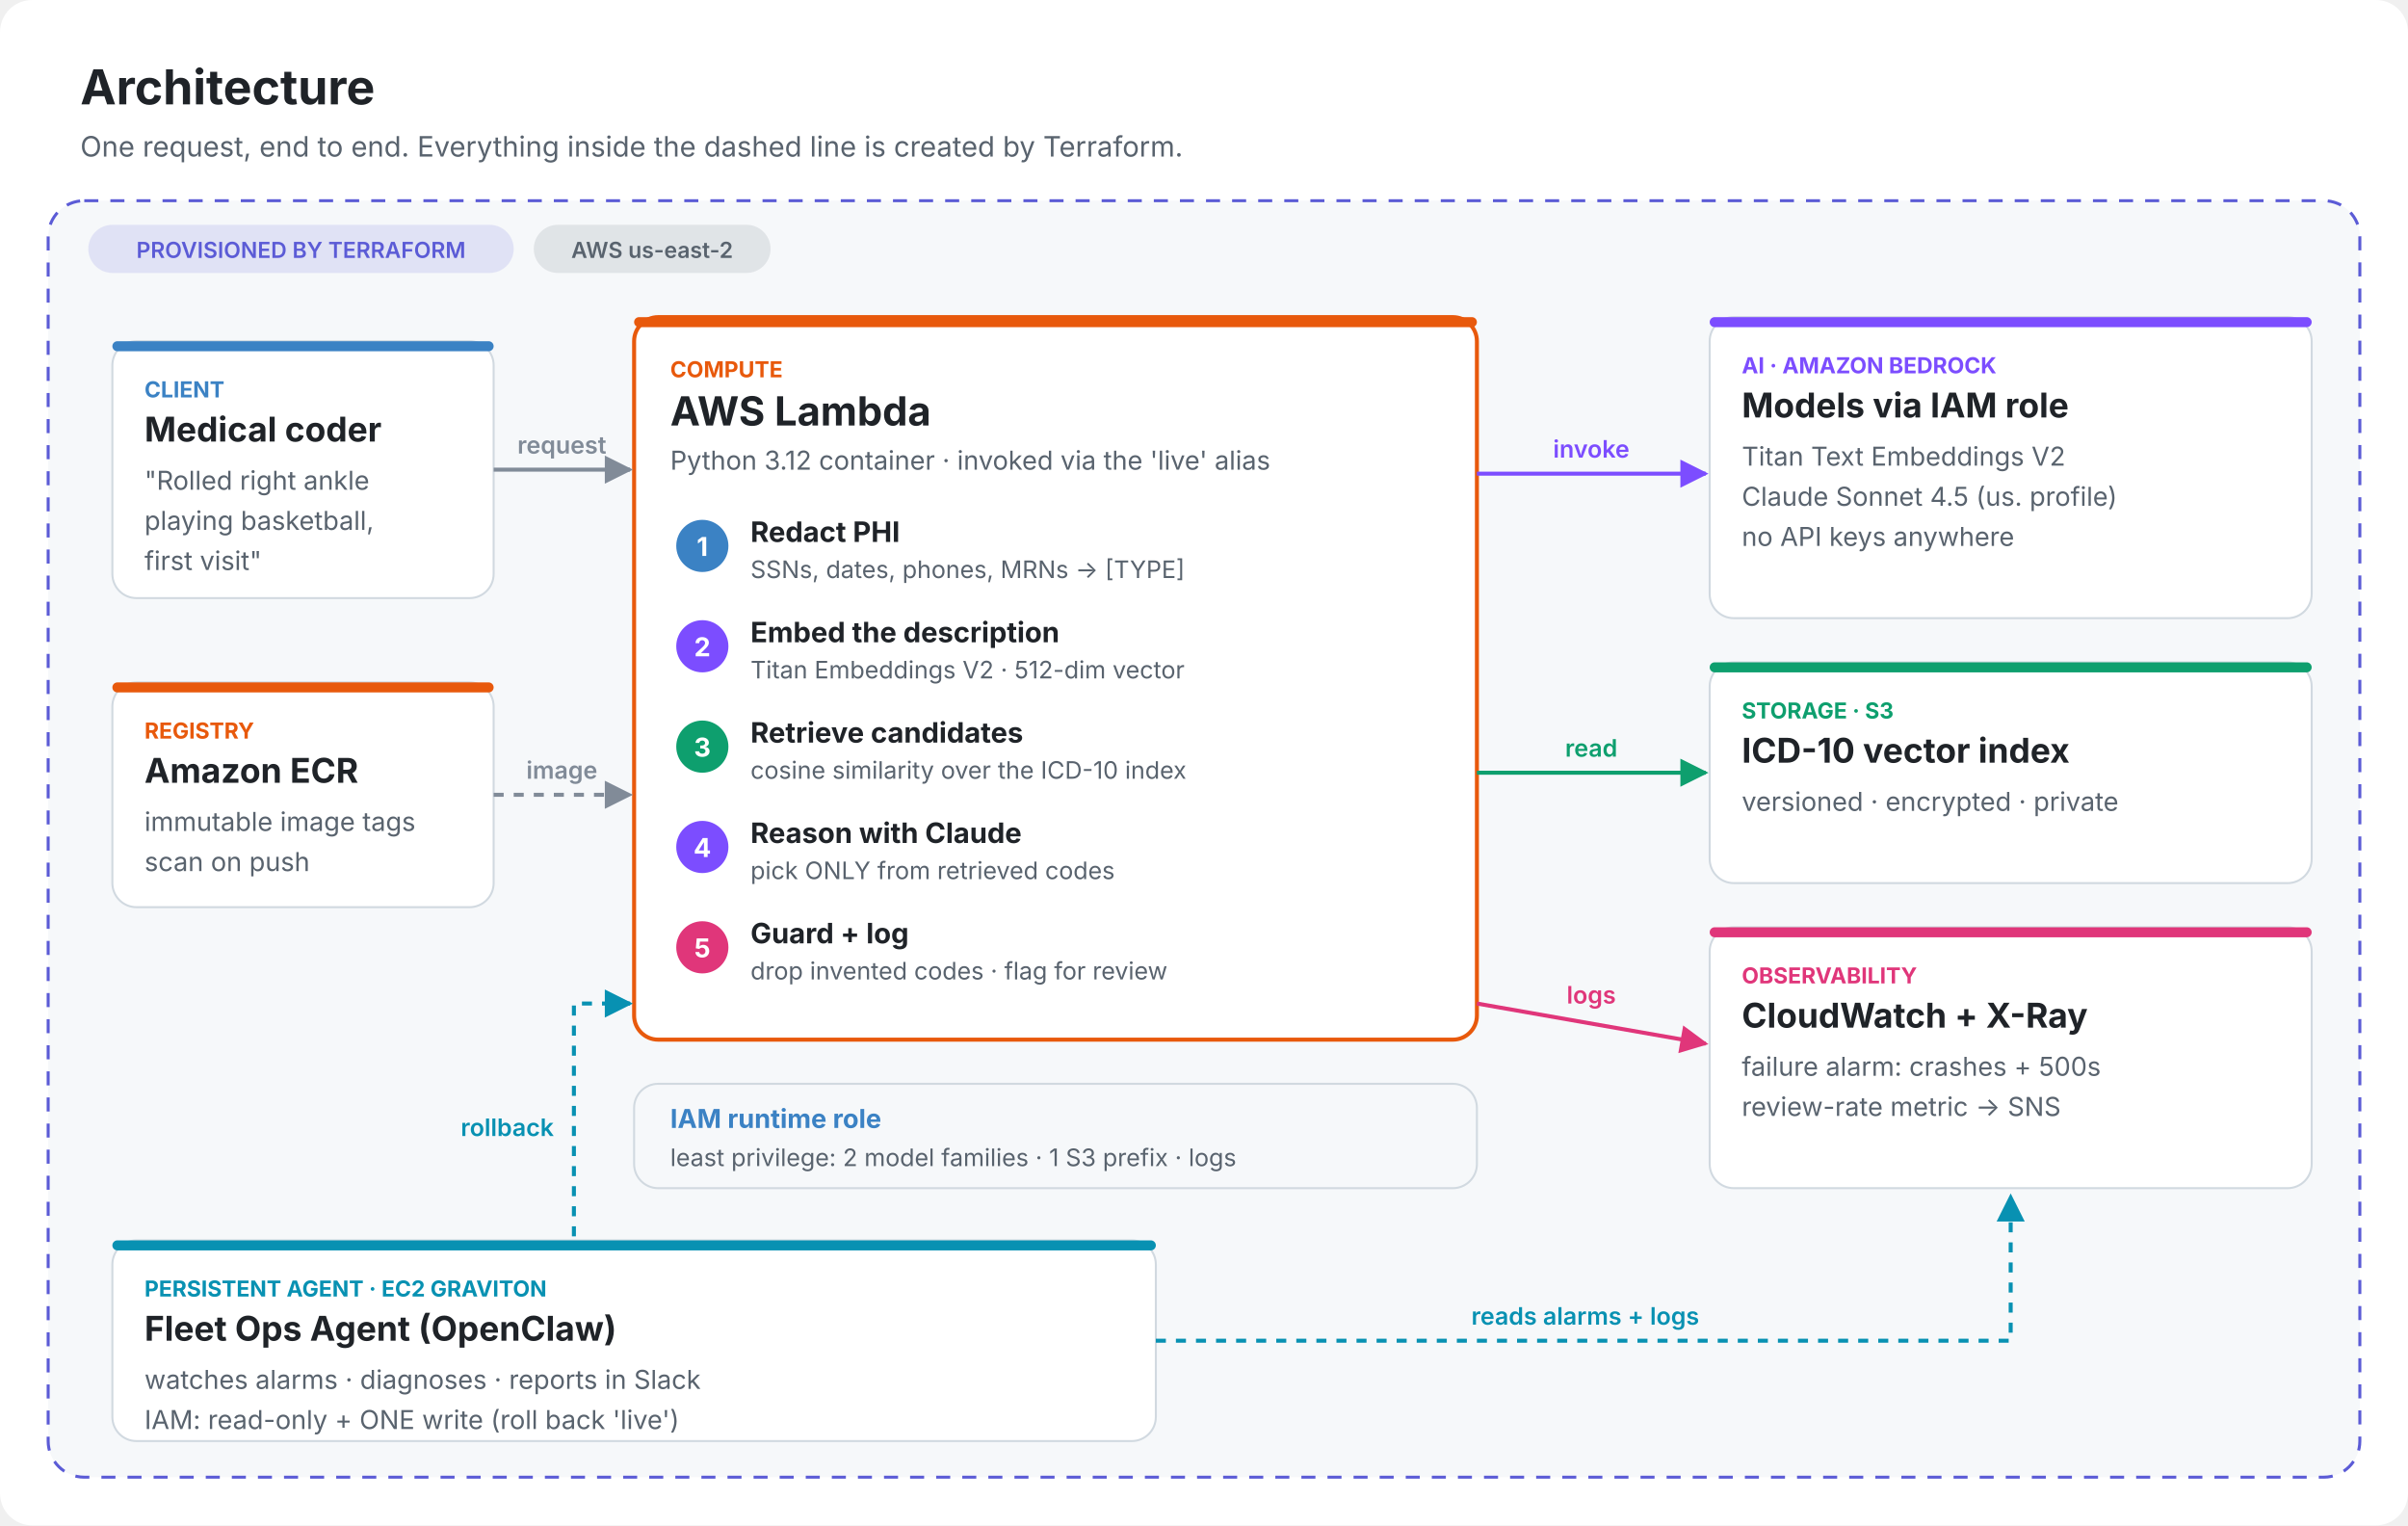
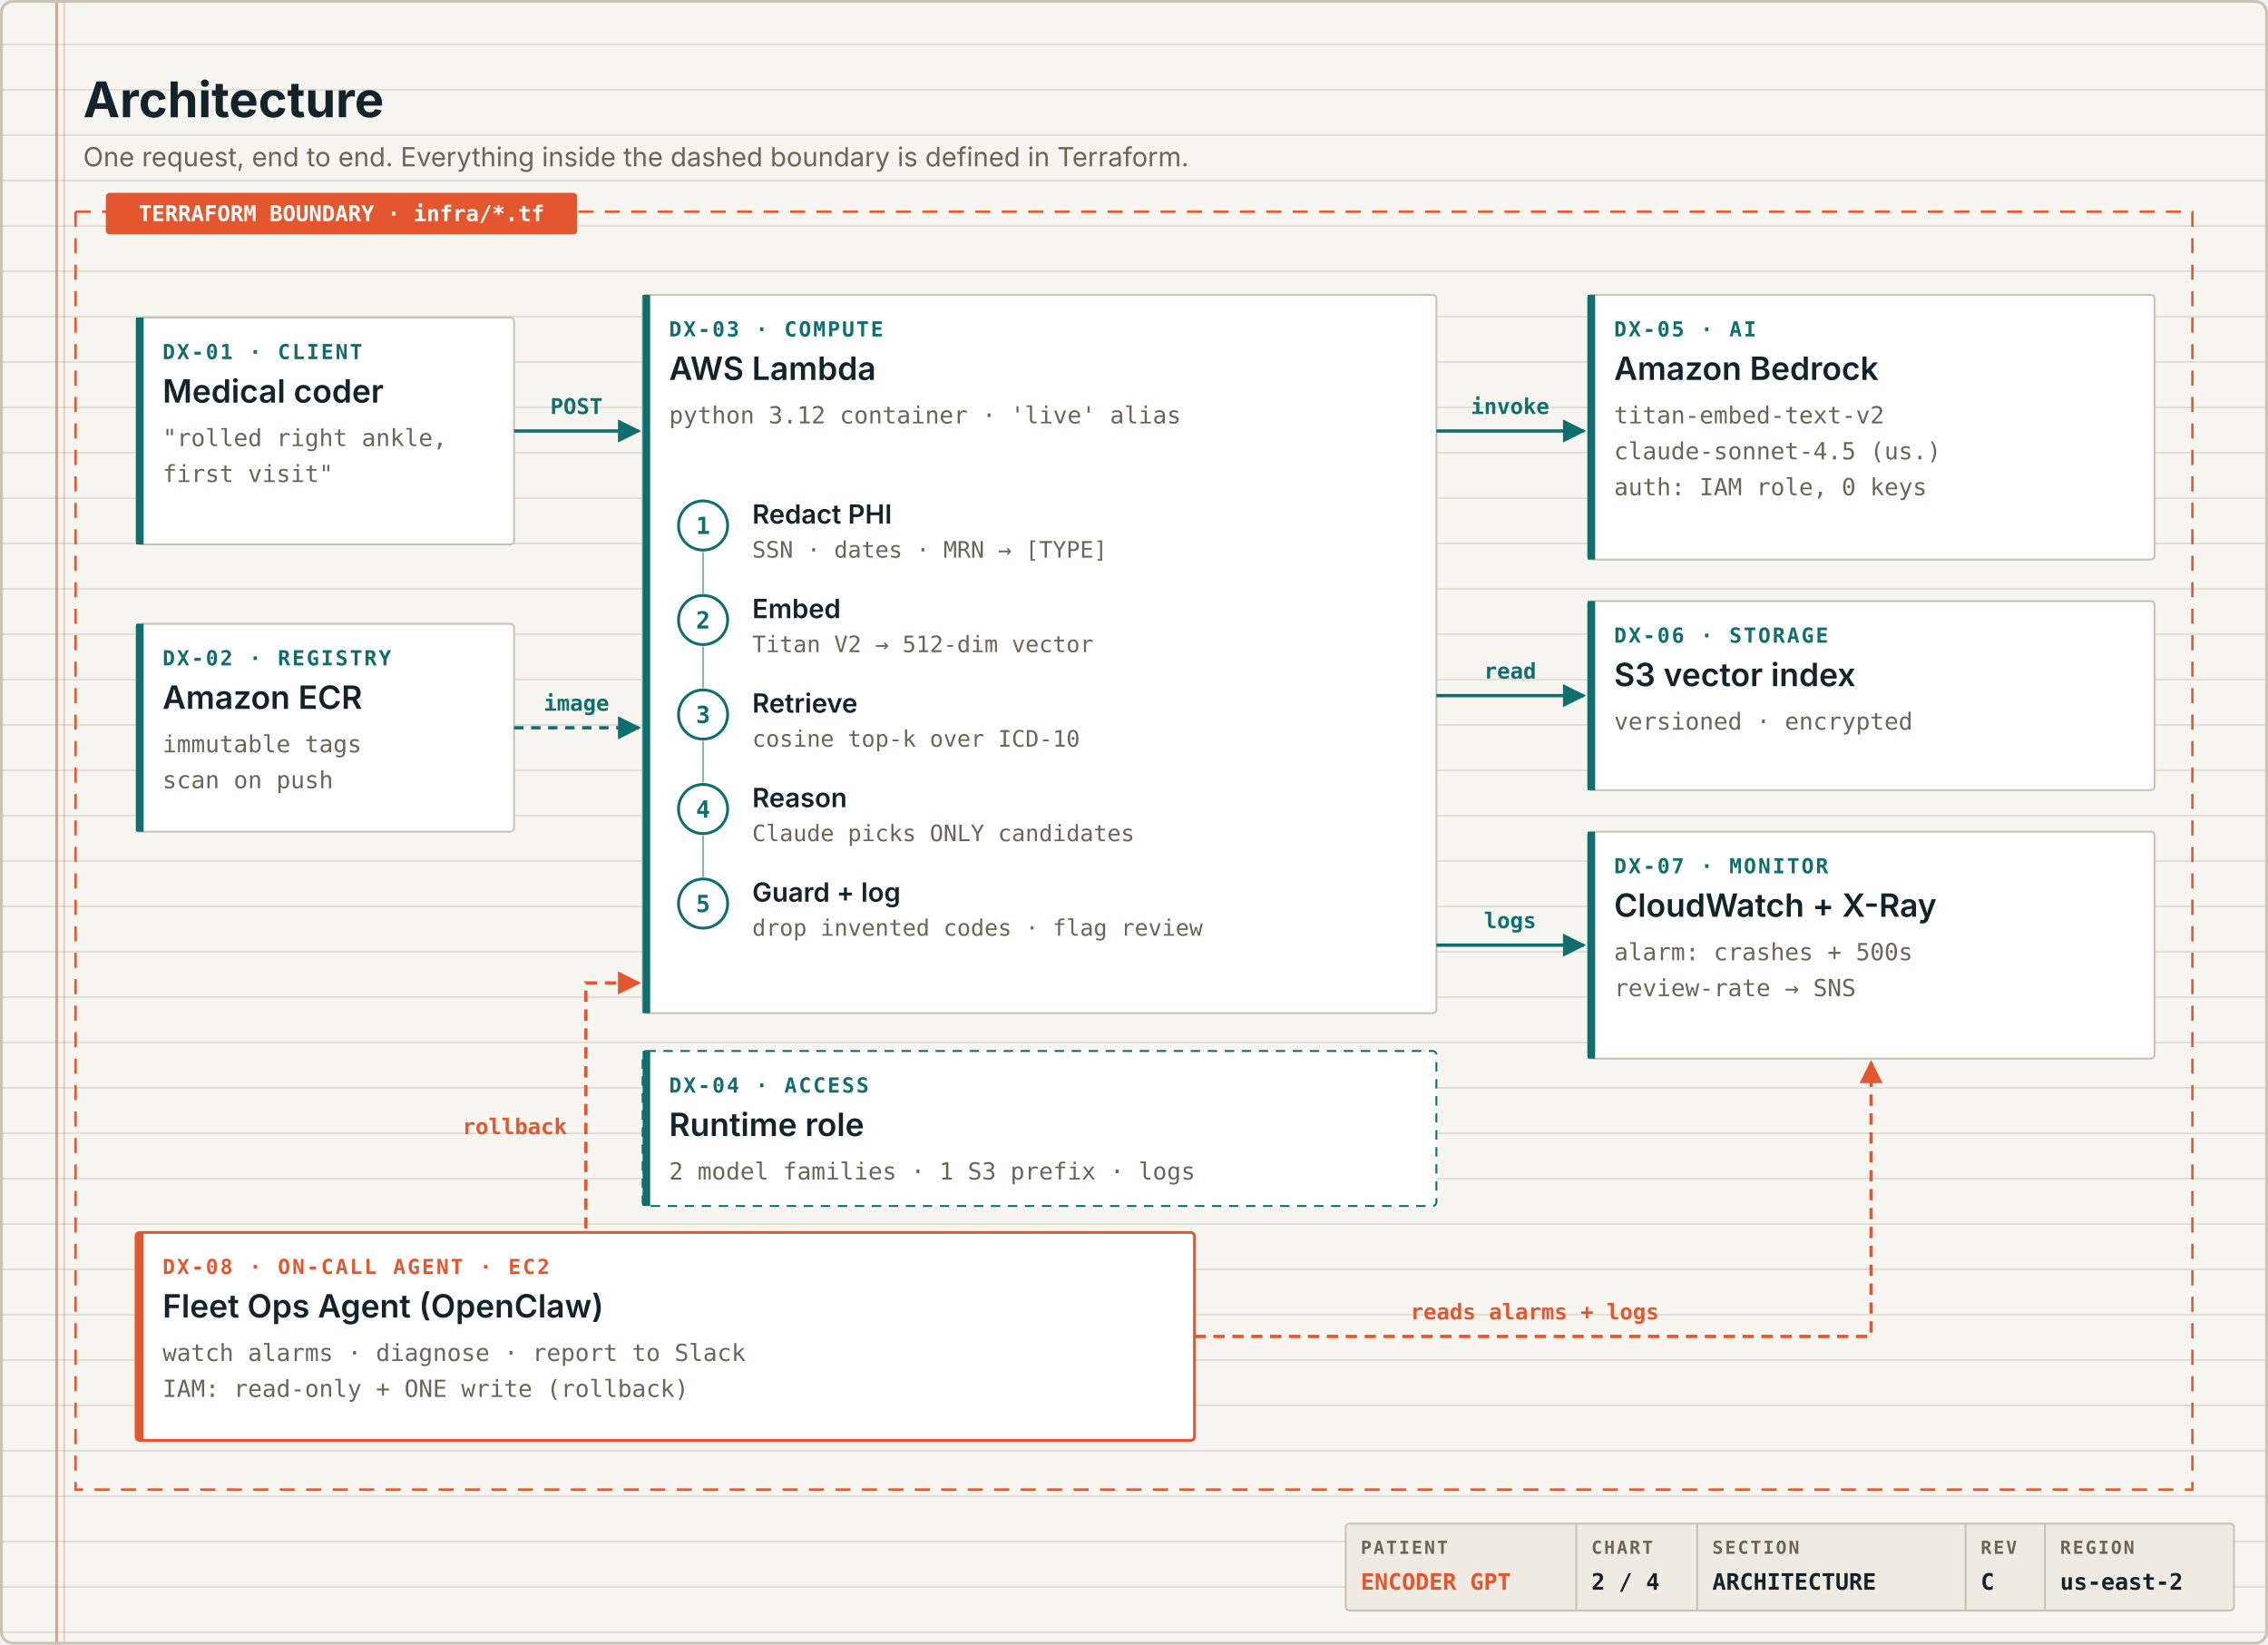
- <svg xmlns="http://www.w3.org/2000/svg" width="1200" height="760" viewBox="0 0 1200 760" role="img">
-   <rect width="100%" height="100%" rx="16" fill="#ffffff" />
-   <text x="40" y="52" font-family="-apple-system, 'Segoe UI', Inter, Helvetica, Arial, sans-serif" font-size="24" font-weight="750" fill="#1f2328" text-anchor="start" opacity="1">Architecture</text>
-   <text x="40" y="78" font-family="-apple-system, 'Segoe UI', Inter, Helvetica, Arial, sans-serif" font-size="14" font-weight="400" fill="#59636e" text-anchor="start" opacity="1">One request, end to end. Everything inside the dashed line is created by Terraform.</text>
-   <rect x="24" y="100" width="1152" height="636" rx="18" fill="#f6f8fa" stroke="#5b5bd6" stroke-width="1.5" stroke-dasharray="7 6" opacity="1" />
-   <rect x="44" y="112" width="212" height="24" rx="12" fill="#5b5bd6" opacity="0.14" />
-   <text x="150.0" y="128.5" font-family="-apple-system, 'Segoe UI', Inter, Helvetica, Arial, sans-serif" font-size="11" font-weight="600" fill="#5b5bd6" text-anchor="middle" opacity="1">PROVISIONED BY TERRAFORM</text>
-   <rect x="266" y="112" width="118" height="24" rx="12" fill="#59636e" opacity="0.14" />
-   <text x="325.0" y="128.5" font-family="-apple-system, 'Segoe UI', Inter, Helvetica, Arial, sans-serif" font-size="11" font-weight="600" fill="#59636e" text-anchor="middle" opacity="1">AWS us-east-2</text>
-   <rect x="56" y="170" width="190" height="128" rx="12" fill="#ffffff" stroke="#d1d9e0" stroke-width="1" opacity="1" />
-   <rect x="56" y="170" width="190" height="5" rx="2.5" fill="#3b82c4" />
-   <text x="72" y="198" font-family="-apple-system, 'Segoe UI', Inter, Helvetica, Arial, sans-serif" font-size="11" font-weight="700" fill="#3b82c4" text-anchor="start" opacity="1">CLIENT</text>
-   <text x="72" y="220" font-family="-apple-system, 'Segoe UI', Inter, Helvetica, Arial, sans-serif" font-size="17" font-weight="650" fill="#1f2328" text-anchor="start" opacity="1">Medical coder</text>
-   <text x="72" y="244" font-family="-apple-system, 'Segoe UI', Inter, Helvetica, Arial, sans-serif" font-size="13" font-weight="400" fill="#59636e" text-anchor="start" opacity="1">"Rolled right ankle</text>
-   <text x="72" y="264" font-family="-apple-system, 'Segoe UI', Inter, Helvetica, Arial, sans-serif" font-size="13" font-weight="400" fill="#59636e" text-anchor="start" opacity="1"> playing basketball,</text>
-   <text x="72" y="284" font-family="-apple-system, 'Segoe UI', Inter, Helvetica, Arial, sans-serif" font-size="13" font-weight="400" fill="#59636e" text-anchor="start" opacity="1"> first visit"</text>
-   <rect x="316" y="158" width="420" height="360" rx="12" fill="#ffffff" stroke="#e8590c" stroke-width="2" opacity="1" />
-   <rect x="316" y="158" width="420" height="5" rx="2.5" fill="#e8590c" />
-   <text x="334" y="188" font-family="-apple-system, 'Segoe UI', Inter, Helvetica, Arial, sans-serif" font-size="11" font-weight="700" fill="#e8590c" text-anchor="start" opacity="1">COMPUTE</text>
-   <text x="334" y="212" font-family="-apple-system, 'Segoe UI', Inter, Helvetica, Arial, sans-serif" font-size="20" font-weight="700" fill="#1f2328" text-anchor="start" opacity="1">AWS Lambda</text>
-   <text x="334" y="234" font-family="-apple-system, 'Segoe UI', Inter, Helvetica, Arial, sans-serif" font-size="13" font-weight="400" fill="#59636e" text-anchor="start" opacity="1">Python 3.12 container · invoked via the 'live' alias</text>
-   <circle cx="350" cy="272" r="13" fill="#3b82c4" />
-   <text x="350" y="277" font-family="-apple-system, 'Segoe UI', Inter, Helvetica, Arial, sans-serif" font-size="13" font-weight="700" fill="#ffffff" text-anchor="middle" opacity="1">1</text>
-   <text x="374" y="270" font-family="-apple-system, 'Segoe UI', Inter, Helvetica, Arial, sans-serif" font-size="14" font-weight="650" fill="#1f2328" text-anchor="start" opacity="1">Redact PHI</text>
-   <text x="374" y="288" font-family="-apple-system, 'Segoe UI', Inter, Helvetica, Arial, sans-serif" font-size="12" font-weight="400" fill="#59636e" text-anchor="start" opacity="1">SSNs, dates, phones, MRNs → [TYPE]</text>
-   <circle cx="350" cy="322" r="13" fill="#7c4dff" />
-   <text x="350" y="327" font-family="-apple-system, 'Segoe UI', Inter, Helvetica, Arial, sans-serif" font-size="13" font-weight="700" fill="#ffffff" text-anchor="middle" opacity="1">2</text>
-   <text x="374" y="320" font-family="-apple-system, 'Segoe UI', Inter, Helvetica, Arial, sans-serif" font-size="14" font-weight="650" fill="#1f2328" text-anchor="start" opacity="1">Embed the description</text>
-   <text x="374" y="338" font-family="-apple-system, 'Segoe UI', Inter, Helvetica, Arial, sans-serif" font-size="12" font-weight="400" fill="#59636e" text-anchor="start" opacity="1">Titan Embeddings V2 · 512-dim vector</text>
-   <circle cx="350" cy="372" r="13" fill="#0e9f6e" />
-   <text x="350" y="377" font-family="-apple-system, 'Segoe UI', Inter, Helvetica, Arial, sans-serif" font-size="13" font-weight="700" fill="#ffffff" text-anchor="middle" opacity="1">3</text>
-   <text x="374" y="370" font-family="-apple-system, 'Segoe UI', Inter, Helvetica, Arial, sans-serif" font-size="14" font-weight="650" fill="#1f2328" text-anchor="start" opacity="1">Retrieve candidates</text>
-   <text x="374" y="388" font-family="-apple-system, 'Segoe UI', Inter, Helvetica, Arial, sans-serif" font-size="12" font-weight="400" fill="#59636e" text-anchor="start" opacity="1">cosine similarity over the ICD-10 index</text>
-   <circle cx="350" cy="422" r="13" fill="#7c4dff" />
-   <text x="350" y="427" font-family="-apple-system, 'Segoe UI', Inter, Helvetica, Arial, sans-serif" font-size="13" font-weight="700" fill="#ffffff" text-anchor="middle" opacity="1">4</text>
-   <text x="374" y="420" font-family="-apple-system, 'Segoe UI', Inter, Helvetica, Arial, sans-serif" font-size="14" font-weight="650" fill="#1f2328" text-anchor="start" opacity="1">Reason with Claude</text>
-   <text x="374" y="438" font-family="-apple-system, 'Segoe UI', Inter, Helvetica, Arial, sans-serif" font-size="12" font-weight="400" fill="#59636e" text-anchor="start" opacity="1">pick ONLY from retrieved codes</text>
-   <circle cx="350" cy="472" r="13" fill="#e0367a" />
-   <text x="350" y="477" font-family="-apple-system, 'Segoe UI', Inter, Helvetica, Arial, sans-serif" font-size="13" font-weight="700" fill="#ffffff" text-anchor="middle" opacity="1">5</text>
-   <text x="374" y="470" font-family="-apple-system, 'Segoe UI', Inter, Helvetica, Arial, sans-serif" font-size="14" font-weight="650" fill="#1f2328" text-anchor="start" opacity="1">Guard + log</text>
-   <text x="374" y="488" font-family="-apple-system, 'Segoe UI', Inter, Helvetica, Arial, sans-serif" font-size="12" font-weight="400" fill="#59636e" text-anchor="start" opacity="1">drop invented codes · flag for review</text>
-   <rect x="56" y="340" width="190" height="112" rx="12" fill="#ffffff" stroke="#d1d9e0" stroke-width="1" opacity="1" />
-   <rect x="56" y="340" width="190" height="5" rx="2.5" fill="#e8590c" />
-   <text x="72" y="368" font-family="-apple-system, 'Segoe UI', Inter, Helvetica, Arial, sans-serif" font-size="11" font-weight="700" fill="#e8590c" text-anchor="start" opacity="1">REGISTRY</text>
-   <text x="72" y="390" font-family="-apple-system, 'Segoe UI', Inter, Helvetica, Arial, sans-serif" font-size="17" font-weight="650" fill="#1f2328" text-anchor="start" opacity="1">Amazon ECR</text>
-   <text x="72" y="414" font-family="-apple-system, 'Segoe UI', Inter, Helvetica, Arial, sans-serif" font-size="13" font-weight="400" fill="#59636e" text-anchor="start" opacity="1">immutable image tags</text>
-   <text x="72" y="434" font-family="-apple-system, 'Segoe UI', Inter, Helvetica, Arial, sans-serif" font-size="13" font-weight="400" fill="#59636e" text-anchor="start" opacity="1">scan on push</text>
-   <rect x="852" y="158" width="300" height="150" rx="12" fill="#ffffff" stroke="#d1d9e0" stroke-width="1" opacity="1" />
-   <rect x="852" y="158" width="300" height="5" rx="2.5" fill="#7c4dff" />
-   <text x="868" y="186" font-family="-apple-system, 'Segoe UI', Inter, Helvetica, Arial, sans-serif" font-size="11" font-weight="700" fill="#7c4dff" text-anchor="start" opacity="1">AI · AMAZON BEDROCK</text>
-   <text x="868" y="208" font-family="-apple-system, 'Segoe UI', Inter, Helvetica, Arial, sans-serif" font-size="17" font-weight="650" fill="#1f2328" text-anchor="start" opacity="1">Models via IAM role</text>
-   <text x="868" y="232" font-family="-apple-system, 'Segoe UI', Inter, Helvetica, Arial, sans-serif" font-size="13" font-weight="400" fill="#59636e" text-anchor="start" opacity="1">Titan Text Embeddings V2</text>
-   <text x="868" y="252" font-family="-apple-system, 'Segoe UI', Inter, Helvetica, Arial, sans-serif" font-size="13" font-weight="400" fill="#59636e" text-anchor="start" opacity="1">Claude Sonnet 4.5 (us. profile)</text>
-   <text x="868" y="272" font-family="-apple-system, 'Segoe UI', Inter, Helvetica, Arial, sans-serif" font-size="13" font-weight="400" fill="#59636e" text-anchor="start" opacity="1">no API keys anywhere</text>
-   <rect x="852" y="330" width="300" height="110" rx="12" fill="#ffffff" stroke="#d1d9e0" stroke-width="1" opacity="1" />
-   <rect x="852" y="330" width="300" height="5" rx="2.5" fill="#0e9f6e" />
-   <text x="868" y="358" font-family="-apple-system, 'Segoe UI', Inter, Helvetica, Arial, sans-serif" font-size="11" font-weight="700" fill="#0e9f6e" text-anchor="start" opacity="1">STORAGE · S3</text>
-   <text x="868" y="380" font-family="-apple-system, 'Segoe UI', Inter, Helvetica, Arial, sans-serif" font-size="17" font-weight="650" fill="#1f2328" text-anchor="start" opacity="1">ICD-10 vector index</text>
-   <text x="868" y="404" font-family="-apple-system, 'Segoe UI', Inter, Helvetica, Arial, sans-serif" font-size="13" font-weight="400" fill="#59636e" text-anchor="start" opacity="1">versioned · encrypted · private</text>
-   <rect x="852" y="462" width="300" height="130" rx="12" fill="#ffffff" stroke="#d1d9e0" stroke-width="1" opacity="1" />
-   <rect x="852" y="462" width="300" height="5" rx="2.5" fill="#e0367a" />
-   <text x="868" y="490" font-family="-apple-system, 'Segoe UI', Inter, Helvetica, Arial, sans-serif" font-size="11" font-weight="700" fill="#e0367a" text-anchor="start" opacity="1">OBSERVABILITY</text>
-   <text x="868" y="512" font-family="-apple-system, 'Segoe UI', Inter, Helvetica, Arial, sans-serif" font-size="17" font-weight="650" fill="#1f2328" text-anchor="start" opacity="1">CloudWatch + X-Ray</text>
-   <text x="868" y="536" font-family="-apple-system, 'Segoe UI', Inter, Helvetica, Arial, sans-serif" font-size="13" font-weight="400" fill="#59636e" text-anchor="start" opacity="1">failure alarm: crashes + 500s</text>
-   <text x="868" y="556" font-family="-apple-system, 'Segoe UI', Inter, Helvetica, Arial, sans-serif" font-size="13" font-weight="400" fill="#59636e" text-anchor="start" opacity="1">review-rate metric → SNS</text>
-   <rect x="316" y="540" width="420" height="52" rx="12" fill="#f6f8fa" stroke="#d1d9e0" stroke-width="1" opacity="1" />
-   <text x="334" y="562" font-family="-apple-system, 'Segoe UI', Inter, Helvetica, Arial, sans-serif" font-size="13" font-weight="700" fill="#3b82c4" text-anchor="start" opacity="1">IAM runtime role</text>
-   <text x="334" y="581" font-family="-apple-system, 'Segoe UI', Inter, Helvetica, Arial, sans-serif" font-size="12" font-weight="400" fill="#59636e" text-anchor="start" opacity="1">least privilege: 2 model families · 1 S3 prefix · logs</text>
-   <rect x="56" y="618" width="520" height="100" rx="12" fill="#ffffff" stroke="#d1d9e0" stroke-width="1" opacity="1" />
-   <rect x="56" y="618" width="520" height="5" rx="2.5" fill="#0891b2" />
-   <text x="72" y="646" font-family="-apple-system, 'Segoe UI', Inter, Helvetica, Arial, sans-serif" font-size="11" font-weight="700" fill="#0891b2" text-anchor="start" opacity="1">PERSISTENT AGENT · EC2 GRAVITON</text>
-   <text x="72" y="668" font-family="-apple-system, 'Segoe UI', Inter, Helvetica, Arial, sans-serif" font-size="17" font-weight="650" fill="#1f2328" text-anchor="start" opacity="1">Fleet Ops Agent (OpenClaw)</text>
-   <text x="72" y="692" font-family="-apple-system, 'Segoe UI', Inter, Helvetica, Arial, sans-serif" font-size="13" font-weight="400" fill="#59636e" text-anchor="start" opacity="1">watches alarms · diagnoses · reports in Slack</text>
-   <text x="72" y="712" font-family="-apple-system, 'Segoe UI', Inter, Helvetica, Arial, sans-serif" font-size="13" font-weight="400" fill="#59636e" text-anchor="start" opacity="1">IAM: read-only + ONE write (roll back 'live')</text>
+ <svg xmlns="http://www.w3.org/2000/svg" width="1200" height="870" viewBox="0 0 1200 870" role="img">
  <defs>
-     <marker id="m4271" viewBox="0 0 10 10" refX="9" refY="5" markerWidth="7" markerHeight="7" orient="auto-start-reverse">
-       <path d="M0,0 L10,5 L0,10 z" fill="#818b98" />
+     <pattern id="ruled" width="1200" height="24" patternUnits="userSpaceOnUse">
+       <path d="M0 23.5 L1200 23.5" stroke="#C9C3B6" stroke-opacity="0.45" stroke-width="1" />
+     </pattern>
+     <marker id="ar" viewBox="0 0 10 10" refX="9" refY="5" markerWidth="7" markerHeight="7" orient="auto-start-reverse">
+       <path d="M0,0 L10,5 L0,10 z" fill="#0F6E6E" />
+     </marker>
+     <marker id="aa" viewBox="0 0 10 10" refX="9" refY="5" markerWidth="7" markerHeight="7" orient="auto-start-reverse">
+       <path d="M0,0 L10,5 L0,10 z" fill="#E4572E" />
+     </marker>
+     <marker id="ag" viewBox="0 0 10 10" refX="9" refY="5" markerWidth="7" markerHeight="7" orient="auto-start-reverse">
+       <path d="M0,0 L10,5 L0,10 z" fill="#1E7F45" />
+     </marker>
+     <marker id="ab" viewBox="0 0 10 10" refX="9" refY="5" markerWidth="7" markerHeight="7" orient="auto-start-reverse">
+       <path d="M0,0 L10,5 L0,10 z" fill="#C0392B" />
    </marker>
  </defs>
-   <path d="M 246 234 L 314 234" fill="none" stroke="#818b98" stroke-width="2" marker-end="url(#m4271)" />
-   <text x="280" y="226" font-family="-apple-system, 'Segoe UI', Inter, Helvetica, Arial, sans-serif" font-size="12" font-weight="600" fill="#818b98" text-anchor="middle" opacity="1">request</text>
-   <defs>
-     <marker id="m4271" viewBox="0 0 10 10" refX="9" refY="5" markerWidth="7" markerHeight="7" orient="auto-start-reverse">
-       <path d="M0,0 L10,5 L0,10 z" fill="#818b98" />
-     </marker>
-   </defs>
-   <path d="M 246 396 L 314 396" fill="none" stroke="#818b98" stroke-width="2" stroke-dasharray="5 5" marker-end="url(#m4271)" />
-   <text x="280" y="388" font-family="-apple-system, 'Segoe UI', Inter, Helvetica, Arial, sans-serif" font-size="12" font-weight="600" fill="#818b98" text-anchor="middle" opacity="1">image</text>
-   <defs>
-     <marker id="m5166" viewBox="0 0 10 10" refX="9" refY="5" markerWidth="7" markerHeight="7" orient="auto-start-reverse">
-       <path d="M0,0 L10,5 L0,10 z" fill="#7c4dff" />
-     </marker>
-   </defs>
-   <path d="M 736 236 L 850 236" fill="none" stroke="#7c4dff" stroke-width="2" marker-end="url(#m5166)" />
-   <text x="793" y="228" font-family="-apple-system, 'Segoe UI', Inter, Helvetica, Arial, sans-serif" font-size="12" font-weight="600" fill="#7c4dff" text-anchor="middle" opacity="1">invoke</text>
-   <defs>
-     <marker id="m7650" viewBox="0 0 10 10" refX="9" refY="5" markerWidth="7" markerHeight="7" orient="auto-start-reverse">
-       <path d="M0,0 L10,5 L0,10 z" fill="#0e9f6e" />
-     </marker>
-   </defs>
-   <path d="M 736 385 L 850 385" fill="none" stroke="#0e9f6e" stroke-width="2" marker-end="url(#m7650)" />
-   <text x="793" y="377" font-family="-apple-system, 'Segoe UI', Inter, Helvetica, Arial, sans-serif" font-size="12" font-weight="600" fill="#0e9f6e" text-anchor="middle" opacity="1">read</text>
-   <defs>
-     <marker id="m2845" viewBox="0 0 10 10" refX="9" refY="5" markerWidth="7" markerHeight="7" orient="auto-start-reverse">
-       <path d="M0,0 L10,5 L0,10 z" fill="#e0367a" />
-     </marker>
-   </defs>
-   <path d="M 736 500 L 850 520" fill="none" stroke="#e0367a" stroke-width="2" marker-end="url(#m2845)" />
-   <text x="793" y="500" font-family="-apple-system, 'Segoe UI', Inter, Helvetica, Arial, sans-serif" font-size="12" font-weight="600" fill="#e0367a" text-anchor="middle" opacity="1">logs</text>
-   <defs>
-     <marker id="m8759" viewBox="0 0 10 10" refX="9" refY="5" markerWidth="7" markerHeight="7" orient="auto-start-reverse">
-       <path d="M0,0 L10,5 L0,10 z" fill="#0891b2" />
-     </marker>
-   </defs>
-   <path d="M 576 668 L 1002 668 L 1002 596" fill="none" stroke="#0891b2" stroke-width="2" stroke-dasharray="5 5" marker-end="url(#m8759)" />
-   <text x="790" y="660" font-family="-apple-system, 'Segoe UI', Inter, Helvetica, Arial, sans-serif" font-size="12" font-weight="600" fill="#0891b2" text-anchor="middle" opacity="1">reads alarms + logs</text>
-   <defs>
-     <marker id="m8759" viewBox="0 0 10 10" refX="9" refY="5" markerWidth="7" markerHeight="7" orient="auto-start-reverse">
-       <path d="M0,0 L10,5 L0,10 z" fill="#0891b2" />
-     </marker>
-   </defs>
-   <path d="M 286 616 L 286 500 L 314 500" fill="none" stroke="#0891b2" stroke-width="2" stroke-dasharray="5 5" marker-end="url(#m8759)" />
-   <text x="276" y="566" font-family="-apple-system, 'Segoe UI', Inter, Helvetica, Arial, sans-serif" font-size="12" font-weight="600" fill="#0891b2" text-anchor="end" opacity="1">rollback</text>
+   <rect width="1200" height="870" rx="6" fill="#F7F5F0" />
+   <rect x="0" y="0" width="1200" height="870" rx="6" fill="url(#ruled)" />
+   <line x1="30" y1="0" x2="30" y2="870" stroke="#E4572E" stroke-opacity="0.55" stroke-width="1.5" />
+   <line x1="34" y1="0" x2="34" y2="870" stroke="#E4572E" stroke-opacity="0.25" stroke-width="1" />
+   <rect x="0.75" y="0.75" width="1198.5" height="868.5" rx="6" fill="none" stroke="#C9C3B6" stroke-width="1.5" />
+   <text x="44" y="62" font-family="-apple-system, 'Segoe UI', Inter, Helvetica, Arial, sans-serif" font-size="26" font-weight="650" fill="#13232B" text-anchor="start">Architecture</text>
+   <text x="44" y="88" font-family="-apple-system, 'Segoe UI', Inter, Helvetica, Arial, sans-serif" font-size="14" font-weight="400" fill="#6B6558" text-anchor="start">One request, end to end. Everything inside the dashed boundary is defined in Terraform.</text>
+   <rect x="40" y="112" width="1120" height="676" fill="none" stroke="#E4572E" stroke-width="1.25" stroke-dasharray="8 6" />
+   <rect x="56" y="102" width="249.4" height="22" rx="2" fill="#E4572E" />
+   <text x="180.7" y="117" font-family="ui-monospace, 'SF Mono', 'JetBrains Mono', Menlo, Consolas, monospace" font-size="11.5" font-weight="700" fill="#FFFFFF" text-anchor="middle">TERRAFORM BOUNDARY · infra/*.tf</text>
+   <rect x="72" y="168" width="200" height="120" rx="2" fill="#FFFFFF" stroke="#C9C3B6" stroke-width="1" />
+   <rect x="72" y="168" width="4" height="120" fill="#0F6E6E" />
+   <text x="86" y="190" font-family="ui-monospace, 'SF Mono', 'JetBrains Mono', Menlo, Consolas, monospace" font-size="11" font-weight="600" letter-spacing="1" fill="#0F6E6E" text-anchor="start">DX-01 · CLIENT</text>
+   <text x="86" y="213" font-family="-apple-system, 'Segoe UI', Inter, Helvetica, Arial, sans-serif" font-size="17" font-weight="600" fill="#13232B" text-anchor="start">Medical coder</text>
+   <text x="86" y="236" font-family="ui-monospace, 'SF Mono', 'JetBrains Mono', Menlo, Consolas, monospace" font-size="12.5" font-weight="400" fill="#6B6558" text-anchor="start">"rolled right ankle,</text>
+   <text x="86" y="255" font-family="ui-monospace, 'SF Mono', 'JetBrains Mono', Menlo, Consolas, monospace" font-size="12.5" font-weight="400" fill="#6B6558" text-anchor="start"> first visit"</text>
+   <rect x="72" y="330" width="200" height="110" rx="2" fill="#FFFFFF" stroke="#C9C3B6" stroke-width="1" />
+   <rect x="72" y="330" width="4" height="110" fill="#0F6E6E" />
+   <text x="86" y="352" font-family="ui-monospace, 'SF Mono', 'JetBrains Mono', Menlo, Consolas, monospace" font-size="11" font-weight="600" letter-spacing="1" fill="#0F6E6E" text-anchor="start">DX-02 · REGISTRY</text>
+   <text x="86" y="375" font-family="-apple-system, 'Segoe UI', Inter, Helvetica, Arial, sans-serif" font-size="17" font-weight="600" fill="#13232B" text-anchor="start">Amazon ECR</text>
+   <text x="86" y="398" font-family="ui-monospace, 'SF Mono', 'JetBrains Mono', Menlo, Consolas, monospace" font-size="12.5" font-weight="400" fill="#6B6558" text-anchor="start">immutable tags</text>
+   <text x="86" y="417" font-family="ui-monospace, 'SF Mono', 'JetBrains Mono', Menlo, Consolas, monospace" font-size="12.5" font-weight="400" fill="#6B6558" text-anchor="start">scan on push</text>
+   <rect x="340" y="156" width="420" height="380" rx="2" fill="#FFFFFF" stroke="#C9C3B6" stroke-width="1" />
+   <rect x="340" y="156" width="4" height="380" fill="#0F6E6E" />
+   <text x="354" y="178" font-family="ui-monospace, 'SF Mono', 'JetBrains Mono', Menlo, Consolas, monospace" font-size="11" font-weight="600" letter-spacing="1" fill="#0F6E6E" text-anchor="start">DX-03 · COMPUTE</text>
+   <text x="354" y="201" font-family="-apple-system, 'Segoe UI', Inter, Helvetica, Arial, sans-serif" font-size="17" font-weight="600" fill="#13232B" text-anchor="start">AWS Lambda</text>
+   <text x="354" y="224" font-family="ui-monospace, 'SF Mono', 'JetBrains Mono', Menlo, Consolas, monospace" font-size="12.5" font-weight="400" fill="#6B6558" text-anchor="start">python 3.12 container · 'live' alias</text>
+   <circle cx="372" cy="278" r="13" fill="none" stroke="#0F6E6E" stroke-width="1.5" />
+   <text x="372" y="282.5" font-family="ui-monospace, 'SF Mono', 'JetBrains Mono', Menlo, Consolas, monospace" font-size="12.5" font-weight="700" fill="#0F6E6E" text-anchor="middle">1</text>
+   <text x="398" y="277" font-family="-apple-system, 'Segoe UI', Inter, Helvetica, Arial, sans-serif" font-size="14" font-weight="600" fill="#13232B" text-anchor="start">Redact PHI</text>
+   <text x="398" y="295" font-family="ui-monospace, 'SF Mono', 'JetBrains Mono', Menlo, Consolas, monospace" font-size="12" font-weight="400" fill="#6B6558" text-anchor="start">SSN · dates · MRN → [TYPE]</text>
+   <line x1="372" y1="292" x2="372" y2="314" stroke="#0F6E6E" stroke-opacity="0.5" />
+   <circle cx="372" cy="328" r="13" fill="none" stroke="#0F6E6E" stroke-width="1.5" />
+   <text x="372" y="332.5" font-family="ui-monospace, 'SF Mono', 'JetBrains Mono', Menlo, Consolas, monospace" font-size="12.5" font-weight="700" fill="#0F6E6E" text-anchor="middle">2</text>
+   <text x="398" y="327" font-family="-apple-system, 'Segoe UI', Inter, Helvetica, Arial, sans-serif" font-size="14" font-weight="600" fill="#13232B" text-anchor="start">Embed</text>
+   <text x="398" y="345" font-family="ui-monospace, 'SF Mono', 'JetBrains Mono', Menlo, Consolas, monospace" font-size="12" font-weight="400" fill="#6B6558" text-anchor="start">Titan V2 → 512-dim vector</text>
+   <line x1="372" y1="342" x2="372" y2="364" stroke="#0F6E6E" stroke-opacity="0.5" />
+   <circle cx="372" cy="378" r="13" fill="none" stroke="#0F6E6E" stroke-width="1.5" />
+   <text x="372" y="382.5" font-family="ui-monospace, 'SF Mono', 'JetBrains Mono', Menlo, Consolas, monospace" font-size="12.5" font-weight="700" fill="#0F6E6E" text-anchor="middle">3</text>
+   <text x="398" y="377" font-family="-apple-system, 'Segoe UI', Inter, Helvetica, Arial, sans-serif" font-size="14" font-weight="600" fill="#13232B" text-anchor="start">Retrieve</text>
+   <text x="398" y="395" font-family="ui-monospace, 'SF Mono', 'JetBrains Mono', Menlo, Consolas, monospace" font-size="12" font-weight="400" fill="#6B6558" text-anchor="start">cosine top-k over ICD-10</text>
+   <line x1="372" y1="392" x2="372" y2="414" stroke="#0F6E6E" stroke-opacity="0.5" />
+   <circle cx="372" cy="428" r="13" fill="none" stroke="#0F6E6E" stroke-width="1.5" />
+   <text x="372" y="432.5" font-family="ui-monospace, 'SF Mono', 'JetBrains Mono', Menlo, Consolas, monospace" font-size="12.5" font-weight="700" fill="#0F6E6E" text-anchor="middle">4</text>
+   <text x="398" y="427" font-family="-apple-system, 'Segoe UI', Inter, Helvetica, Arial, sans-serif" font-size="14" font-weight="600" fill="#13232B" text-anchor="start">Reason</text>
+   <text x="398" y="445" font-family="ui-monospace, 'SF Mono', 'JetBrains Mono', Menlo, Consolas, monospace" font-size="12" font-weight="400" fill="#6B6558" text-anchor="start">Claude picks ONLY candidates</text>
+   <line x1="372" y1="442" x2="372" y2="464" stroke="#0F6E6E" stroke-opacity="0.5" />
+   <circle cx="372" cy="478" r="13" fill="none" stroke="#0F6E6E" stroke-width="1.5" />
+   <text x="372" y="482.5" font-family="ui-monospace, 'SF Mono', 'JetBrains Mono', Menlo, Consolas, monospace" font-size="12.5" font-weight="700" fill="#0F6E6E" text-anchor="middle">5</text>
+   <text x="398" y="477" font-family="-apple-system, 'Segoe UI', Inter, Helvetica, Arial, sans-serif" font-size="14" font-weight="600" fill="#13232B" text-anchor="start">Guard + log</text>
+   <text x="398" y="495" font-family="ui-monospace, 'SF Mono', 'JetBrains Mono', Menlo, Consolas, monospace" font-size="12" font-weight="400" fill="#6B6558" text-anchor="start">drop invented codes · flag review</text>
+   <rect x="340" y="556" width="420" height="82" rx="2" fill="#FFFFFF" stroke="#0F6E6E" stroke-width="1" stroke-dasharray="5 4" />
+   <rect x="340" y="556" width="4" height="82" fill="#0F6E6E" />
+   <text x="354" y="578" font-family="ui-monospace, 'SF Mono', 'JetBrains Mono', Menlo, Consolas, monospace" font-size="11" font-weight="600" letter-spacing="1" fill="#0F6E6E" text-anchor="start">DX-04 · ACCESS</text>
+   <text x="354" y="601" font-family="-apple-system, 'Segoe UI', Inter, Helvetica, Arial, sans-serif" font-size="17" font-weight="600" fill="#13232B" text-anchor="start">Runtime role</text>
+   <text x="354" y="624" font-family="ui-monospace, 'SF Mono', 'JetBrains Mono', Menlo, Consolas, monospace" font-size="12.5" font-weight="400" fill="#6B6558" text-anchor="start">2 model families · 1 S3 prefix · logs</text>
+   <rect x="840" y="156" width="300" height="140" rx="2" fill="#FFFFFF" stroke="#C9C3B6" stroke-width="1" />
+   <rect x="840" y="156" width="4" height="140" fill="#0F6E6E" />
+   <text x="854" y="178" font-family="ui-monospace, 'SF Mono', 'JetBrains Mono', Menlo, Consolas, monospace" font-size="11" font-weight="600" letter-spacing="1" fill="#0F6E6E" text-anchor="start">DX-05 · AI</text>
+   <text x="854" y="201" font-family="-apple-system, 'Segoe UI', Inter, Helvetica, Arial, sans-serif" font-size="17" font-weight="600" fill="#13232B" text-anchor="start">Amazon Bedrock</text>
+   <text x="854" y="224" font-family="ui-monospace, 'SF Mono', 'JetBrains Mono', Menlo, Consolas, monospace" font-size="12.5" font-weight="400" fill="#6B6558" text-anchor="start">titan-embed-text-v2</text>
+   <text x="854" y="243" font-family="ui-monospace, 'SF Mono', 'JetBrains Mono', Menlo, Consolas, monospace" font-size="12.5" font-weight="400" fill="#6B6558" text-anchor="start">claude-sonnet-4.5 (us.)</text>
+   <text x="854" y="262" font-family="ui-monospace, 'SF Mono', 'JetBrains Mono', Menlo, Consolas, monospace" font-size="12.5" font-weight="400" fill="#6B6558" text-anchor="start">auth: IAM role, 0 keys</text>
+   <rect x="840" y="318" width="300" height="100" rx="2" fill="#FFFFFF" stroke="#C9C3B6" stroke-width="1" />
+   <rect x="840" y="318" width="4" height="100" fill="#0F6E6E" />
+   <text x="854" y="340" font-family="ui-monospace, 'SF Mono', 'JetBrains Mono', Menlo, Consolas, monospace" font-size="11" font-weight="600" letter-spacing="1" fill="#0F6E6E" text-anchor="start">DX-06 · STORAGE</text>
+   <text x="854" y="363" font-family="-apple-system, 'Segoe UI', Inter, Helvetica, Arial, sans-serif" font-size="17" font-weight="600" fill="#13232B" text-anchor="start">S3 vector index</text>
+   <text x="854" y="386" font-family="ui-monospace, 'SF Mono', 'JetBrains Mono', Menlo, Consolas, monospace" font-size="12.5" font-weight="400" fill="#6B6558" text-anchor="start">versioned · encrypted</text>
+   <rect x="840" y="440" width="300" height="120" rx="2" fill="#FFFFFF" stroke="#C9C3B6" stroke-width="1" />
+   <rect x="840" y="440" width="4" height="120" fill="#0F6E6E" />
+   <text x="854" y="462" font-family="ui-monospace, 'SF Mono', 'JetBrains Mono', Menlo, Consolas, monospace" font-size="11" font-weight="600" letter-spacing="1" fill="#0F6E6E" text-anchor="start">DX-07 · MONITOR</text>
+   <text x="854" y="485" font-family="-apple-system, 'Segoe UI', Inter, Helvetica, Arial, sans-serif" font-size="17" font-weight="600" fill="#13232B" text-anchor="start">CloudWatch + X-Ray</text>
+   <text x="854" y="508" font-family="ui-monospace, 'SF Mono', 'JetBrains Mono', Menlo, Consolas, monospace" font-size="12.5" font-weight="400" fill="#6B6558" text-anchor="start">alarm: crashes + 500s</text>
+   <text x="854" y="527" font-family="ui-monospace, 'SF Mono', 'JetBrains Mono', Menlo, Consolas, monospace" font-size="12.5" font-weight="400" fill="#6B6558" text-anchor="start">review-rate → SNS</text>
+   <rect x="72" y="652" width="560" height="110" rx="2" fill="#FFFFFF" stroke="#E4572E" stroke-width="1.5" />
+   <rect x="72" y="652" width="4" height="110" fill="#E4572E" />
+   <text x="86" y="674" font-family="ui-monospace, 'SF Mono', 'JetBrains Mono', Menlo, Consolas, monospace" font-size="11" font-weight="600" letter-spacing="1" fill="#E4572E" text-anchor="start">DX-08 · ON-CALL AGENT · EC2</text>
+   <text x="86" y="697" font-family="-apple-system, 'Segoe UI', Inter, Helvetica, Arial, sans-serif" font-size="17" font-weight="600" fill="#13232B" text-anchor="start">Fleet Ops Agent (OpenClaw)</text>
+   <text x="86" y="720" font-family="ui-monospace, 'SF Mono', 'JetBrains Mono', Menlo, Consolas, monospace" font-size="12.5" font-weight="400" fill="#6B6558" text-anchor="start">watch alarms · diagnose · report to Slack</text>
+   <text x="86" y="739" font-family="ui-monospace, 'SF Mono', 'JetBrains Mono', Menlo, Consolas, monospace" font-size="12.5" font-weight="400" fill="#6B6558" text-anchor="start">IAM: read-only + ONE write (rollback)</text>
+   <path d="M 272 228 L 338 228" fill="none" stroke="#0F6E6E" stroke-width="1.75" marker-end="url(#ar)" />
+   <text x="305" y="219" font-family="ui-monospace, 'SF Mono', 'JetBrains Mono', Menlo, Consolas, monospace" font-size="11.5" font-weight="600" fill="#0F6E6E" text-anchor="middle">POST</text>
+   <path d="M 272 385 L 338 385" fill="none" stroke="#0F6E6E" stroke-width="1.75" stroke-dasharray="5 4" marker-end="url(#ar)" />
+   <text x="305" y="376" font-family="ui-monospace, 'SF Mono', 'JetBrains Mono', Menlo, Consolas, monospace" font-size="11.5" font-weight="600" fill="#0F6E6E" text-anchor="middle">image</text>
+   <path d="M 760 228 L 838 228" fill="none" stroke="#0F6E6E" stroke-width="1.75" marker-end="url(#ar)" />
+   <text x="799" y="219" font-family="ui-monospace, 'SF Mono', 'JetBrains Mono', Menlo, Consolas, monospace" font-size="11.5" font-weight="600" fill="#0F6E6E" text-anchor="middle">invoke</text>
+   <path d="M 760 368 L 838 368" fill="none" stroke="#0F6E6E" stroke-width="1.75" marker-end="url(#ar)" />
+   <text x="799" y="359" font-family="ui-monospace, 'SF Mono', 'JetBrains Mono', Menlo, Consolas, monospace" font-size="11.5" font-weight="600" fill="#0F6E6E" text-anchor="middle">read</text>
+   <path d="M 760 500 L 838 500" fill="none" stroke="#0F6E6E" stroke-width="1.75" marker-end="url(#ar)" />
+   <text x="799" y="491" font-family="ui-monospace, 'SF Mono', 'JetBrains Mono', Menlo, Consolas, monospace" font-size="11.5" font-weight="600" fill="#0F6E6E" text-anchor="middle">logs</text>
+   <path d="M 632 707 L 990 707 L 990 562" fill="none" stroke="#E4572E" stroke-width="1.75" stroke-dasharray="6 4" marker-end="url(#aa)" />
+   <text x="812" y="698" font-family="ui-monospace, 'SF Mono', 'JetBrains Mono', Menlo, Consolas, monospace" font-size="11.5" font-weight="600" fill="#E4572E" text-anchor="middle">reads alarms + logs</text>
+   <path d="M 310 650 L 310 520 L 338 520" fill="none" stroke="#E4572E" stroke-width="1.75" stroke-dasharray="6 4" marker-end="url(#aa)" />
+   <text x="300" y="600" font-family="ui-monospace, 'SF Mono', 'JetBrains Mono', Menlo, Consolas, monospace" font-size="11.5" font-weight="600" fill="#E4572E" text-anchor="end">rollback</text>
+   <rect x="712" y="806" width="470" height="46" rx="2" fill="#EFEBE2" stroke="#C9C3B6" />
+   <text x="720" y="822" font-family="ui-monospace, 'SF Mono', 'JetBrains Mono', Menlo, Consolas, monospace" font-size="9.5" font-weight="600" letter-spacing="1" fill="#6B6558" text-anchor="start">PATIENT</text>
+   <text x="720" y="841" font-family="ui-monospace, 'SF Mono', 'JetBrains Mono', Menlo, Consolas, monospace" font-size="12" font-weight="700" fill="#E4572E" text-anchor="start">ENCODER GPT</text>
+   <line x1="834" y1="806" x2="834" y2="852" stroke="#C9C3B6" />
+   <text x="842" y="822" font-family="ui-monospace, 'SF Mono', 'JetBrains Mono', Menlo, Consolas, monospace" font-size="9.5" font-weight="600" letter-spacing="1" fill="#6B6558" text-anchor="start">CHART</text>
+   <text x="842" y="841" font-family="ui-monospace, 'SF Mono', 'JetBrains Mono', Menlo, Consolas, monospace" font-size="12" font-weight="700" fill="#13232B" text-anchor="start">2 / 4</text>
+   <line x1="898" y1="806" x2="898" y2="852" stroke="#C9C3B6" />
+   <text x="906" y="822" font-family="ui-monospace, 'SF Mono', 'JetBrains Mono', Menlo, Consolas, monospace" font-size="9.5" font-weight="600" letter-spacing="1" fill="#6B6558" text-anchor="start">SECTION</text>
+   <text x="906" y="841" font-family="ui-monospace, 'SF Mono', 'JetBrains Mono', Menlo, Consolas, monospace" font-size="12" font-weight="700" fill="#13232B" text-anchor="start">ARCHITECTURE</text>
+   <line x1="1040" y1="806" x2="1040" y2="852" stroke="#C9C3B6" />
+   <text x="1048" y="822" font-family="ui-monospace, 'SF Mono', 'JetBrains Mono', Menlo, Consolas, monospace" font-size="9.5" font-weight="600" letter-spacing="1" fill="#6B6558" text-anchor="start">REV</text>
+   <text x="1048" y="841" font-family="ui-monospace, 'SF Mono', 'JetBrains Mono', Menlo, Consolas, monospace" font-size="12" font-weight="700" fill="#13232B" text-anchor="start">C</text>
+   <line x1="1082" y1="806" x2="1082" y2="852" stroke="#C9C3B6" />
+   <text x="1090" y="822" font-family="ui-monospace, 'SF Mono', 'JetBrains Mono', Menlo, Consolas, monospace" font-size="9.5" font-weight="600" letter-spacing="1" fill="#6B6558" text-anchor="start">REGION</text>
+   <text x="1090" y="841" font-family="ui-monospace, 'SF Mono', 'JetBrains Mono', Menlo, Consolas, monospace" font-size="12" font-weight="700" fill="#13232B" text-anchor="start">us-east-2</text>
</svg>
